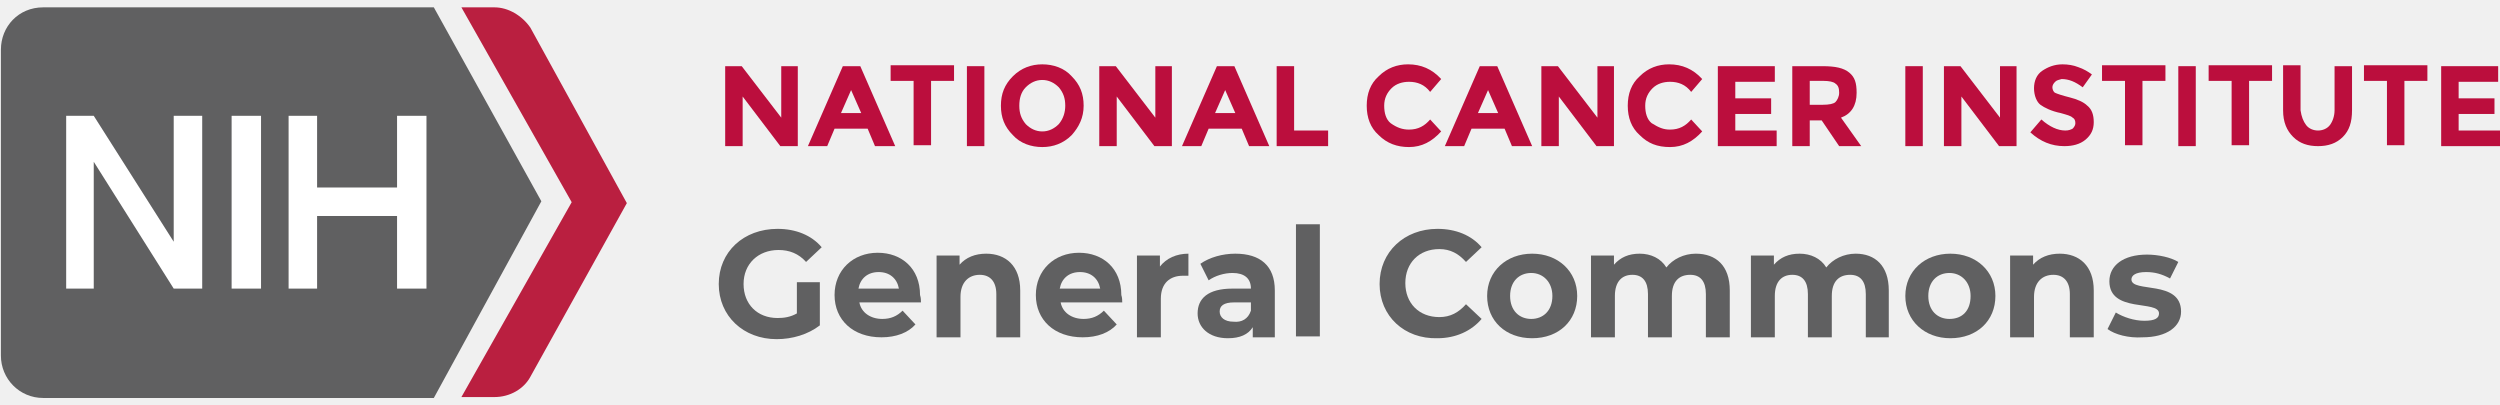
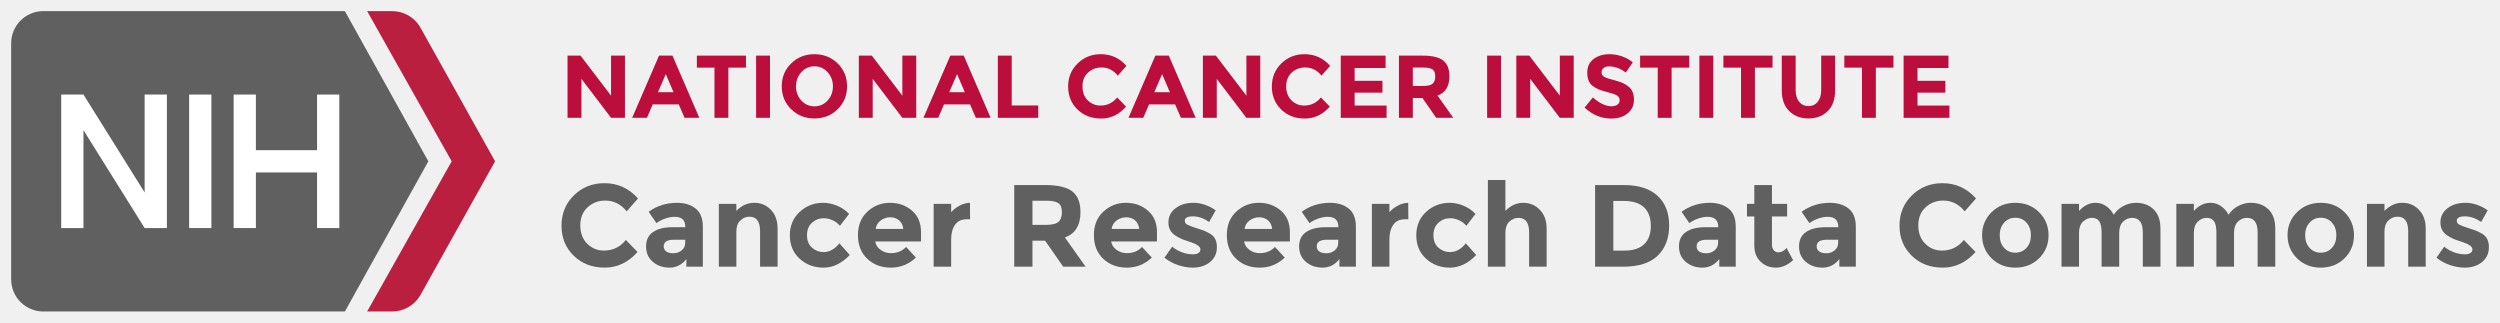
- <svg xmlns="http://www.w3.org/2000/svg" width="272" height="44" viewBox="0 0 272 44" fill="none">
-   <path d="M86.8 30.7H89.2V35.4C87.9 36.4 86.2 36.9 84.5 36.9C80.9 36.9 78.2 34.4 78.2 30.9C78.2 27.4 80.9 24.9 84.6 24.9C86.6 24.9 88.3 25.6 89.4 26.9L87.7 28.5C86.9 27.6 85.9 27.2 84.7 27.2C82.5 27.2 80.9 28.7 80.9 30.9C80.9 33.1 82.4 34.6 84.6 34.6C85.3 34.6 86 34.5 86.7 34.1V30.7H86.8Z" fill="#606061" />
-   <path d="M100.2 32.9H93.5C93.7 34 94.7 34.7 96 34.7C96.9 34.7 97.6 34.4 98.2 33.8L99.6 35.3C98.8 36.2 97.5 36.7 95.9 36.7C92.8 36.7 90.8 34.8 90.8 32.1C90.8 29.4 92.8 27.5 95.5 27.5C98.1 27.5 100.1 29.2 100.1 32.1C100.2 32.4 100.2 32.7 100.2 32.9ZM93.4 31.4H97.8C97.6 30.3 96.8 29.6 95.6 29.6C94.4 29.6 93.6 30.3 93.4 31.4Z" fill="#606061" />
-   <path d="M111 31.6V36.7H108.4V32C108.4 30.6 107.7 29.9 106.6 29.9C105.4 29.9 104.5 30.7 104.5 32.3V36.7H101.9V27.8H104.4V28.8C105.1 28 106.1 27.6 107.3 27.6C109.4 27.6 111 28.9 111 31.6Z" fill="#606061" />
-   <path d="M122.1 32.9H115.4C115.6 34 116.6 34.7 117.9 34.7C118.8 34.7 119.5 34.4 120.1 33.8L121.5 35.3C120.7 36.2 119.4 36.7 117.8 36.7C114.7 36.7 112.7 34.8 112.7 32.1C112.7 29.4 114.7 27.5 117.4 27.5C120 27.5 122 29.2 122 32.1C122.1 32.4 122.1 32.7 122.1 32.9ZM115.3 31.4H119.7C119.5 30.3 118.7 29.6 117.5 29.6C116.3 29.6 115.5 30.3 115.3 31.4Z" fill="#606061" />
-   <path d="M129.3 27.6V30C129.1 30 128.9 30 128.7 30C127.3 30 126.3 30.8 126.3 32.5V36.7H123.7V27.8H126.2V29C126.9 28.1 128 27.6 129.3 27.6Z" fill="#606061" />
-   <path d="M138.7 31.6V36.7H136.3V35.6C135.8 36.4 134.9 36.8 133.6 36.8C131.5 36.8 130.3 35.6 130.3 34.1C130.3 32.5 131.4 31.4 134.1 31.4H136.1C136.1 30.3 135.4 29.7 134.1 29.7C133.2 29.7 132.2 30 131.5 30.5L130.6 28.7C131.6 28 133 27.6 134.4 27.6C137.1 27.6 138.7 28.9 138.7 31.6ZM136.1 33.8V32.9H134.3C133.1 32.9 132.7 33.3 132.7 33.9C132.7 34.5 133.2 35 134.2 35C135.1 35.1 135.8 34.7 136.1 33.8Z" fill="#606061" />
-   <path d="M141 24.4H143.6V36.6H141V24.4Z" fill="#606061" />
-   <path d="M150.1 30.9C150.1 27.4 152.8 24.9 156.4 24.9C158.4 24.9 160.1 25.6 161.2 26.9L159.5 28.5C158.7 27.6 157.8 27.1 156.6 27.1C154.4 27.1 152.9 28.6 152.9 30.8C152.9 33 154.4 34.5 156.6 34.5C157.8 34.5 158.7 34 159.5 33.1L161.2 34.7C160.1 36 158.4 36.8 156.4 36.8C152.8 36.9 150.1 34.4 150.1 30.9Z" fill="#606061" />
-   <path d="M161.8 32.2C161.8 29.5 163.9 27.6 166.7 27.6C169.5 27.6 171.6 29.5 171.6 32.2C171.6 34.9 169.6 36.8 166.7 36.8C163.8 36.8 161.8 34.9 161.8 32.2ZM168.9 32.2C168.9 30.7 167.9 29.7 166.6 29.7C165.3 29.7 164.3 30.6 164.3 32.2C164.3 33.8 165.3 34.7 166.6 34.7C167.9 34.7 168.9 33.8 168.9 32.2Z" fill="#606061" />
-   <path d="M188.2 31.6V36.7H185.6V32C185.6 30.6 185 29.9 183.9 29.9C182.7 29.9 181.9 30.6 181.9 32.2V36.7H179.3V32C179.3 30.6 178.7 29.9 177.6 29.9C176.5 29.9 175.7 30.6 175.7 32.2V36.7H173.1V27.8H175.6V28.8C176.3 28 177.2 27.6 178.4 27.6C179.6 27.6 180.7 28.1 181.3 29.1C182 28.2 183.2 27.6 184.5 27.6C186.7 27.6 188.2 28.9 188.2 31.6Z" fill="#606061" />
-   <path d="M205.5 31.6V36.7H203V32C203 30.6 202.4 29.9 201.3 29.9C200.1 29.9 199.3 30.6 199.3 32.2V36.7H196.7V32C196.7 30.6 196.1 29.9 195 29.9C193.9 29.9 193.1 30.6 193.1 32.2V36.7H190.5V27.8H193V28.8C193.7 28 194.6 27.6 195.8 27.6C197 27.6 198.1 28.1 198.7 29.1C199.4 28.2 200.6 27.6 201.9 27.6C204 27.6 205.5 28.9 205.5 31.6Z" fill="#606061" />
-   <path d="M207.3 32.2C207.3 29.5 209.4 27.6 212.2 27.6C215 27.6 217.1 29.5 217.1 32.2C217.1 34.9 215.1 36.8 212.2 36.8C209.4 36.8 207.3 34.9 207.3 32.2ZM214.4 32.2C214.4 30.7 213.4 29.7 212.1 29.7C210.8 29.7 209.8 30.6 209.8 32.2C209.8 33.8 210.8 34.7 212.1 34.7C213.5 34.7 214.4 33.8 214.4 32.2Z" fill="#606061" />
-   <path d="M227.8 31.6V36.7H225.2V32C225.2 30.6 224.5 29.9 223.4 29.9C222.2 29.9 221.3 30.7 221.3 32.3V36.7H218.7V27.8H221.2V28.8C221.9 28 222.9 27.6 224.1 27.6C226.2 27.6 227.8 28.9 227.8 31.6Z" fill="#606061" />
-   <path d="M229.3 35.8L230.2 34C231 34.5 232.2 34.9 233.3 34.9C234.5 34.9 234.9 34.6 234.9 34.1C234.9 32.6 229.5 34.1 229.5 30.6C229.5 28.9 231 27.7 233.6 27.7C234.8 27.7 236.2 28 237 28.5L236.1 30.3C235.2 29.8 234.4 29.6 233.5 29.6C232.3 29.6 231.9 30 231.9 30.4C231.9 31.9 237.3 30.4 237.3 33.9C237.3 35.5 235.8 36.7 233.1 36.7C231.6 36.8 230.1 36.4 229.3 35.8Z" fill="#606061" />
-   <path d="M84.9 7.2H86.8V15.9H84.9L80.8 10.5V15.9H78.9V7.2H80.7L85 12.8V7.2H84.9Z" fill="#BB0E3D" />
-   <path d="M95.2 15.9L94.4 14H90.8L90 15.9H87.9L91.7 7.2H93.6L97.4 15.9H95.2ZM92.6 9.8L91.5 12.3H93.7L92.6 9.8Z" fill="#BB0E3D" />
-   <path d="M101.3 8.8V15.8H99.4V8.8H96.9V7.1H103.8V8.8H101.3Z" fill="#BB0E3D" />
-   <path d="M105.2 7.2H107.1V15.9H105.2V7.2Z" fill="#BB0E3D" />
-   <path d="M116.6 14.7C115.7 15.6 114.6 16 113.4 16C112.2 16 111 15.6 110.2 14.7C109.3 13.8 108.9 12.8 108.9 11.5C108.9 10.2 109.3 9.2 110.2 8.3C111.1 7.4 112.2 7 113.4 7C114.6 7 115.8 7.4 116.6 8.3C117.5 9.2 117.9 10.2 117.9 11.5C117.9 12.8 117.4 13.8 116.6 14.7ZM115.9 11.5C115.9 10.7 115.7 10.1 115.2 9.5C114.7 9 114.1 8.7 113.4 8.7C112.7 8.7 112.1 9 111.6 9.5C111.1 10 110.9 10.7 110.9 11.5C110.9 12.3 111.1 12.9 111.6 13.5C112.1 14 112.7 14.3 113.4 14.3C114.1 14.3 114.7 14 115.2 13.5C115.7 12.9 115.9 12.2 115.9 11.5Z" fill="#BB0E3D" />
-   <path d="M125.6 7.2H127.5V15.9H125.6L121.5 10.5V15.9H119.6V7.2H121.4L125.7 12.8V7.2H125.6Z" fill="#BB0E3D" />
-   <path d="M135.9 15.9L135.1 14H131.5L130.7 15.9H128.6L132.4 7.2H134.3L138.1 15.9H135.9ZM133.3 9.8L132.2 12.3H134.4L133.3 9.8Z" fill="#BB0E3D" />
-   <path d="M138.9 15.9V7.2H140.8V14.2H144.5V15.9H138.9Z" fill="#BB0E3D" />
-   <path d="M153.3 14.1C154.3 14.1 155 13.7 155.6 13L156.8 14.3C155.8 15.4 154.7 16 153.3 16C152 16 150.9 15.6 150 14.7C149.1 13.9 148.7 12.8 148.7 11.5C148.7 10.2 149.1 9.1 150 8.3C150.9 7.4 152 7 153.2 7C154.6 7 155.8 7.5 156.8 8.6L155.6 10C155 9.2 154.2 8.9 153.3 8.9C152.6 8.9 151.9 9.1 151.4 9.6C150.9 10.1 150.6 10.7 150.6 11.5C150.6 12.3 150.8 13 151.3 13.4C152 13.9 152.6 14.1 153.3 14.1Z" fill="#BB0E3D" />
-   <path d="M164.5 15.9L163.7 14H160.1L159.3 15.9H157.2L161 7.2H162.9L166.7 15.9H164.5ZM161.9 9.8L160.8 12.3H163L161.9 9.8Z" fill="#BB0E3D" />
-   <path d="M173.7 7.2H175.6V15.9H173.7L169.6 10.5V15.9H167.7V7.2H169.5L173.8 12.8V7.2H173.7Z" fill="#BB0E3D" />
-   <path d="M181.7 14.1C182.7 14.1 183.4 13.7 184 13L185.2 14.3C184.2 15.4 183.1 16 181.7 16C180.3 16 179.3 15.6 178.4 14.7C177.5 13.9 177.1 12.8 177.1 11.5C177.1 10.2 177.5 9.1 178.4 8.3C179.3 7.4 180.4 7 181.6 7C183 7 184.2 7.5 185.2 8.6L184 10C183.4 9.2 182.6 8.9 181.7 8.9C181 8.9 180.3 9.1 179.8 9.6C179.3 10.1 179 10.7 179 11.5C179 12.3 179.2 13 179.7 13.4C180.5 13.9 181 14.1 181.7 14.1Z" fill="#BB0E3D" />
-   <path d="M193.1 7.2V8.9H188.8V10.7H192.7V12.4H188.8V14.2H193.3V15.9H186.9V7.2H193.1Z" fill="#BB0E3D" />
-   <path d="M202 10.1C202 11.5 201.4 12.4 200.3 12.8L202.5 15.9H200.1L198.2 13.1H196.9V15.9H195V7.2H198.3C199.7 7.2 200.6 7.4 201.2 7.9C201.8 8.4 202 9 202 10.1ZM199.7 11.1C199.9 10.9 200.1 10.5 200.1 10.1C200.1 9.6 200 9.3 199.7 9.1C199.5 8.9 199 8.8 198.4 8.8H196.9V11.4H198.3C199 11.4 199.5 11.3 199.7 11.1Z" fill="#BB0E3D" />
-   <path d="M207.3 7.2H209.2V15.9H207.3V7.2Z" fill="#BB0E3D" />
-   <path d="M217.5 7.2H219.4V15.9H217.5L213.4 10.5V15.9H211.5V7.2H213.3L217.6 12.8V7.2H217.5Z" fill="#BB0E3D" />
-   <path d="M223.6 8.9C223.4 9.1 223.3 9.3 223.3 9.5C223.3 9.7 223.4 10 223.6 10.1C223.8 10.2 224.4 10.4 225.2 10.6C226 10.8 226.7 11.1 227.1 11.5C227.6 11.9 227.8 12.5 227.8 13.3C227.8 14.1 227.5 14.7 226.9 15.2C226.3 15.7 225.5 15.9 224.6 15.9C223.2 15.9 222 15.4 220.9 14.4L222.1 13C223 13.8 223.9 14.2 224.7 14.2C225.1 14.2 225.3 14.1 225.5 14C225.7 13.8 225.8 13.6 225.8 13.4C225.8 13.1 225.7 12.9 225.5 12.8C225.3 12.6 224.9 12.5 224.2 12.3C223.2 12.1 222.4 11.7 222 11.4C221.6 11.1 221.3 10.4 221.3 9.6C221.3 8.8 221.6 8.1 222.2 7.7C222.8 7.3 223.5 7 224.4 7C225 7 225.6 7.1 226.1 7.3C226.7 7.5 227.2 7.8 227.6 8.1L226.6 9.5C225.8 8.9 225.1 8.6 224.3 8.6C224 8.7 223.8 8.7 223.6 8.9Z" fill="#BB0E3D" />
-   <path d="M233.1 8.8V15.8H231.2V8.8H228.7V7.1H235.6V8.8H233.1Z" fill="#BB0E3D" />
-   <path d="M237 7.2H238.9V15.9H237V7.2Z" fill="#BB0E3D" />
-   <path d="M244.7 8.8V15.8H242.8V8.8H240.3V7.1H247.2V8.8H244.7Z" fill="#BB0E3D" />
-   <path d="M250.9 13.6C251.2 14 251.7 14.2 252.2 14.2C252.7 14.2 253.2 14 253.5 13.6C253.8 13.2 254 12.6 254 12V7.2H255.9V12C255.9 13.3 255.6 14.2 254.9 14.9C254.2 15.6 253.3 15.9 252.2 15.9C251.1 15.9 250.2 15.6 249.5 14.9C248.8 14.2 248.4 13.3 248.4 12V7.1H250.3V12C250.4 12.7 250.6 13.2 250.9 13.6Z" fill="#BB0E3D" />
-   <path d="M261.6 8.8V15.8H259.7V8.8H257.2V7.1H264.1V8.8H261.6Z" fill="#BB0E3D" />
-   <path d="M271.8 7.2V8.9H267.5V10.7H271.4V12.4H267.5V14.2H272V15.9H265.6V7.2H271.8Z" fill="#BB0E3D" />
-   <path d="M57.7 3C56.8 1.7 55.3 0.8 53.8 0.8H50.2L62.2 22L50.2 43.2H53.8C55.5 43.2 57 42.3 57.7 41L68.2 22.1L57.7 3Z" fill="#BA1F40" />
-   <path d="M58.9 21.9L47.2 0.8H4.7C2 0.8 0.1 2.9 0.1 5.4V38.7C0.1 41.2 2.1 43.3 4.7 43.3H47.2L58.9 21.9Z" fill="#606061" />
-   <path d="M28.4 12.6H25.2V31.4H28.4V12.6Z" fill="white" />
-   <path d="M18.9 12.6V26.3L10.2 12.6H7.2V31.4H10.2V17.6L18.9 31.4H22V12.6H18.9Z" fill="white" />
-   <path d="M43.2 12.6V20.4H34.5V12.6H31.4V31.4H34.5V23.5H43.2V31.4H46.4V12.6H43.2Z" fill="white" />
+ <svg xmlns="http://www.w3.org/2000/svg" version="1.1" id="Layer_1" x="0px" y="0px" enable-background="new 0 0 496.62 100" xml:space="preserve" viewBox="20.99 21 449.46 58">
+   <g>
+     <g>
+       <path fill="#606061" d="M97.995,50l-15-27H28.764c-3.186,0-5.769,2.59-5.769,5.786v42.428c0,3.195,2.583,5.786,5.769,5.786h54.231    L97.995,50z">
+ 			</path>
+       <path fill="#BA1F40" d="M96.496,25.815C95.44,24.069,93.536,23,91.481,23h-4.485l15.201,27L86.995,77h4.486    c2.055,0,3.96-1.069,5.015-2.815L109.995,50L96.496,25.815z">
+ 			</path>
+     </g>
+     <g>
+       <rect x="54.995" y="38" fill="#FFFFFF" width="4" height="24" />
+       <polygon fill="#FFFFFF" points="46.995,38 46.995,55.6 35.995,38 31.995,38 31.995,62 35.995,62 35.995,44.4 46.995,62 50.995,62     50.995,38   ">
+ 			</polygon>
+       <polygon fill="#FFFFFF" points="77.995,38 77.995,48 66.995,48 66.995,38 62.995,38 62.995,62 66.995,62 66.995,52 77.995,52     77.995,62 81.995,62 81.995,38   ">
+ 			</polygon>
+     </g>
+   </g>
+   <g>
+     <g>
+       <path fill="#BB0E3D" d="M130.849,31h2.495v11.184h-2.495l-5.328-7.008v7.008h-2.496V31h2.336l5.488,7.2V31z">
+ 			</path>
+       <path fill="#BB0E3D" d="M144.064,42.184l-1.04-2.416h-4.688l-1.04,2.416h-2.656L139.472,31h2.416l4.832,11.184H144.064z     M140.688,34.327l-1.407,3.248h2.8L140.688,34.327z">
+ 			</path>
+       <path fill="#BB0E3D" d="M151.936,33.159v9.025h-2.495v-9.025h-3.168V31h8.831v2.159H151.936z" />
+       <path fill="#BB0E3D" d="M156.928,31h2.496v11.184h-2.496V31z" />
+       <path fill="#BB0E3D" d="M171.584,40.64c-1.131,1.104-2.522,1.656-4.176,1.656s-3.046-0.553-4.176-1.656    c-1.131-1.104-1.696-2.478-1.696-4.121c0-1.643,0.565-3.016,1.696-4.12c1.13-1.104,2.522-1.656,4.176-1.656    s3.045,0.553,4.176,1.656c1.131,1.104,1.696,2.478,1.696,4.12C173.28,38.162,172.715,39.535,171.584,40.64z M170.736,36.527    c0-0.997-0.32-1.848-0.96-2.552c-0.641-0.704-1.427-1.056-2.36-1.056s-1.72,0.352-2.36,1.056c-0.64,0.704-0.96,1.555-0.96,2.552    c0,0.998,0.32,1.846,0.96,2.544c0.641,0.699,1.427,1.048,2.36,1.048s1.72-0.349,2.36-1.048    C170.416,38.373,170.736,37.525,170.736,36.527z">
+ 			</path>
+       <path fill="#BB0E3D" d="M183.216,31h2.496v11.184h-2.496l-5.328-7.008v7.008h-2.496V31h2.336l5.488,7.2V31z">
+ 			</path>
+       <path fill="#BB0E3D" d="M196.432,42.184l-1.04-2.416h-4.688l-1.04,2.416h-2.656L191.84,31h2.416l4.832,11.184H196.432z     M193.056,34.327l-1.408,3.248h2.8L193.056,34.327z">
+ 			</path>
+       <path fill="#BB0E3D" d="M200.384,42.184V31h2.496v8.96h4.768v2.224H200.384z" />
+       <path fill="#BB0E3D" d="M218.832,39.976c1.226,0,2.229-0.485,3.008-1.456l1.6,1.648c-1.27,1.429-2.766,2.144-4.488,2.144    s-3.141-0.544-4.256-1.632c-1.114-1.088-1.672-2.461-1.672-4.121c0-1.658,0.568-3.042,1.704-4.152    c1.136-1.108,2.525-1.664,4.168-1.664c1.835,0,3.37,0.699,4.608,2.097l-1.553,1.76c-0.789-0.981-1.771-1.472-2.943-1.472    c-0.939,0-1.742,0.307-2.408,0.92c-0.667,0.613-1,1.439-1,2.479s0.314,1.875,0.944,2.504    C217.173,39.661,217.936,39.976,218.832,39.976z">
+ 			</path>
+       <path fill="#BB0E3D" d="M233.296,42.184l-1.04-2.416h-4.688l-1.04,2.416h-2.656L228.704,31h2.416l4.832,11.184H233.296z     M229.92,34.327l-1.408,3.248h2.8L229.92,34.327z">
+ 			</path>
+       <path fill="#BB0E3D" d="M245.072,31h2.495v11.184h-2.495l-5.328-7.008v7.008h-2.496V31h2.336l5.488,7.2V31z">
+ 			</path>
+       <path fill="#BB0E3D" d="M255.455,39.976c1.227,0,2.229-0.485,3.008-1.456l1.601,1.648c-1.27,1.429-2.766,2.144-4.488,2.144    s-3.142-0.544-4.256-1.632c-1.115-1.088-1.672-2.461-1.672-4.121c0-1.658,0.567-3.042,1.704-4.152    c1.136-1.108,2.524-1.664,4.168-1.664c1.834,0,3.37,0.699,4.607,2.097l-1.552,1.76c-0.79-0.981-1.771-1.472-2.944-1.472    c-0.938,0-1.741,0.307-2.408,0.92c-0.666,0.613-1,1.439-1,2.479s0.315,1.875,0.944,2.504    C253.796,39.661,254.56,39.976,255.455,39.976z">
+ 			</path>
+       <path fill="#BB0E3D" d="M270.095,31v2.224h-5.567v2.304h5.008v2.128h-5.008v2.321h5.744v2.208h-8.24V31H270.095z" />
+       <path fill="#BB0E3D" d="M281.567,34.711c0,1.792-0.71,2.949-2.129,3.472l2.832,4h-3.071l-2.48-3.568h-1.728v3.568h-2.496V31h4.24    c1.738,0,2.979,0.293,3.72,0.88S281.567,33.41,281.567,34.711z M278.559,36.04c0.31-0.277,0.464-0.718,0.464-1.32    s-0.159-1.017-0.479-1.24s-0.88-0.336-1.68-0.336h-1.872v3.312h1.823C277.668,36.456,278.249,36.317,278.559,36.04z">
+ 			</path>
+       <path fill="#BB0E3D" d="M288.352,31h2.496v11.184h-2.496V31z" />
+       <path fill="#BB0E3D" d="M301.424,31h2.495v11.184h-2.495l-5.328-7.008v7.008H293.6V31h2.336l5.488,7.2V31z">
+ 			</path>
+       <path fill="#BB0E3D" d="M309.287,33.231c-0.24,0.197-0.36,0.459-0.36,0.784s0.146,0.584,0.439,0.776    c0.294,0.191,0.971,0.418,2.032,0.68s1.886,0.653,2.473,1.176c0.586,0.522,0.88,1.285,0.88,2.289c0,1.003-0.376,1.816-1.128,2.44    s-1.742,0.936-2.969,0.936c-1.771,0-3.365-0.656-4.783-1.968l1.487-1.824c1.205,1.056,2.32,1.584,3.345,1.584    c0.458,0,0.818-0.099,1.079-0.296c0.262-0.197,0.393-0.464,0.393-0.8s-0.139-0.603-0.416-0.8s-0.827-0.398-1.648-0.601    c-1.301-0.309-2.253-0.712-2.855-1.208s-0.904-1.274-0.904-2.336s0.381-1.88,1.145-2.456c0.762-0.576,1.714-0.864,2.855-0.864    c0.747,0,1.493,0.129,2.24,0.385c0.746,0.256,1.397,0.618,1.952,1.088l-1.265,1.824c-0.971-0.736-1.973-1.104-3.008-1.104    C309.854,32.935,309.526,33.034,309.287,33.231z">
+ 			</path>
+       <path fill="#BB0E3D" d="M321.519,33.159v9.025h-2.496v-9.025h-3.168V31h8.832v2.159H321.519z" />
+       <path fill="#BB0E3D" d="M326.51,31h2.496v11.184h-2.496V31z" />
+       <path fill="#BB0E3D" d="M336.494,33.159v9.025h-2.496v-9.025h-3.168V31h8.832v2.159H336.494z" />
+       <path fill="#BB0E3D" d="M344.445,39.296c0.416,0.518,0.977,0.775,1.681,0.775s1.261-0.258,1.672-0.775    c0.41-0.518,0.616-1.225,0.616-2.121V31h2.495v6.256c0,1.622-0.447,2.867-1.344,3.736c-0.896,0.87-2.043,1.305-3.439,1.305    c-1.397,0-2.547-0.438-3.448-1.312c-0.901-0.874-1.353-2.117-1.353-3.728V31h2.496v6.176    C343.821,38.071,344.029,38.778,344.445,39.296z">
+ 			</path>
+       <path fill="#BB0E3D" d="M358.237,33.159v9.025h-2.496v-9.025h-3.168V31h8.832v2.159H358.237z" />
+       <path fill="#BB0E3D" d="M371.293,31v2.224h-5.568v2.304h5.008v2.128h-5.008v2.321h5.744v2.208h-8.24V31H371.293z" />
+     </g>
+   </g>
+   <g>
+     <path fill="#606060" d="M129.562,66.049c1.61,0,2.926-0.637,3.948-1.91l2.1,2.162c-1.666,1.877-3.63,2.814-5.891,2.814   s-4.123-0.714-5.586-2.142c-1.463-1.429-2.194-3.23-2.194-5.407s0.746-3.994,2.236-5.45c1.491-1.456,3.314-2.184,5.471-2.184   c2.408,0,4.424,0.917,6.048,2.751l-2.037,2.31c-1.036-1.287-2.323-1.932-3.863-1.932c-1.232,0-2.286,0.402-3.161,1.207   c-0.875,0.806-1.312,1.891-1.312,3.256c0,1.364,0.413,2.46,1.239,3.286S128.386,66.049,129.562,66.049z">
+ 		</path>
+     <path fill="#606060" d="M147.349,68.947h-2.961v-1.365c-0.812,1.022-1.816,1.533-3.014,1.533s-2.201-0.347-3.014-1.039   c-0.812-0.693-1.218-1.617-1.218-2.772s0.42-2.02,1.26-2.593c0.841-0.574,1.988-0.861,3.444-0.861h2.353v-0.063   c0-1.203-0.638-1.806-1.911-1.806c-0.546,0-1.124,0.108-1.732,0.325c-0.609,0.218-1.124,0.487-1.544,0.809l-1.407-2.037   c1.484-1.077,3.178-1.616,5.082-1.616c1.372,0,2.492,0.343,3.36,1.028c0.868,0.687,1.302,1.771,1.302,3.255V68.947z    M144.178,64.643v-0.546h-1.974c-1.261,0-1.891,0.392-1.891,1.176c0,0.406,0.15,0.718,0.452,0.935   c0.301,0.217,0.731,0.325,1.291,0.325s1.054-0.171,1.48-0.515C143.964,65.675,144.178,65.217,144.178,64.643z">
+ 		</path>
+     <path fill="#606060" d="M153.375,62.647v6.3h-3.149V57.649h3.149v1.26c0.952-0.966,2.023-1.448,3.213-1.448   c1.19,0,2.188,0.42,2.993,1.26c0.805,0.84,1.207,1.96,1.207,3.359v6.867h-3.149v-6.384c0-1.735-0.638-2.604-1.911-2.604   c-0.63,0-1.18,0.228-1.648,0.682C153.61,61.097,153.375,61.766,153.375,62.647z">
+ 		</path>
+     <path fill="#606060" d="M169.063,66.322c1.05,0,1.995-0.525,2.835-1.575l1.869,2.101c-1.456,1.512-3.031,2.268-4.726,2.268   c-1.693,0-3.125-0.535-4.294-1.606s-1.754-2.471-1.754-4.2c0-1.729,0.592-3.136,1.774-4.221c1.184-1.085,2.587-1.627,4.211-1.627   c0.812,0,1.634,0.168,2.468,0.504c0.832,0.336,1.564,0.833,2.194,1.49l-1.639,2.143c-0.364-0.434-0.809-0.77-1.333-1.008   c-0.525-0.238-1.047-0.357-1.564-0.357c-0.826,0-1.537,0.27-2.132,0.809s-0.893,1.288-0.893,2.247s0.298,1.704,0.893,2.236   S168.265,66.322,169.063,66.322z">
+ 		</path>
+     <path fill="#606060" d="M185.653,67.31c-1.274,1.204-2.77,1.806-4.483,1.806c-1.716,0-3.133-0.528-4.253-1.586   c-1.12-1.057-1.68-2.474-1.68-4.252c0-1.777,0.57-3.191,1.711-4.242c1.142-1.05,2.488-1.574,4.043-1.574   c1.554,0,2.873,0.469,3.958,1.406c1.085,0.938,1.628,2.227,1.628,3.864v1.68h-8.232c0.098,0.616,0.42,1.12,0.966,1.512   c0.547,0.393,1.162,0.589,1.849,0.589c1.105,0,2.016-0.371,2.729-1.113L185.653,67.31z M182.628,60.61   c-0.434-0.363-0.963-0.546-1.585-0.546c-0.624,0-1.194,0.189-1.712,0.567c-0.519,0.378-0.819,0.889-0.903,1.532h4.956   C183.314,61.492,183.062,60.975,182.628,60.61z">
+ 		</path>
+     <path fill="#606060" d="M194.787,60.422c-0.938,0-1.638,0.332-2.1,0.997s-0.693,1.544-0.693,2.636v4.893h-3.149V57.649h3.149v1.491   c0.406-0.462,0.914-0.854,1.522-1.176c0.609-0.322,1.229-0.49,1.859-0.504l0.021,2.961H194.787z">
+ 		</path>
+     <path fill="#606060" d="M215.241,59.141c0,2.352-0.931,3.871-2.793,4.557l3.717,5.25h-4.031l-3.256-4.683h-2.268v4.683h-3.276   V54.269h5.565c2.281,0,3.909,0.385,4.883,1.155C214.754,56.193,215.241,57.433,215.241,59.141z M211.292,60.884   c0.406-0.364,0.609-0.941,0.609-1.732s-0.21-1.334-0.63-1.628s-1.155-0.441-2.205-0.441h-2.457v4.348h2.394   C210.124,61.43,210.886,61.248,211.292,60.884z">
+ 		</path>
+     <path fill="#606060" d="M228.072,67.31c-1.274,1.204-2.77,1.806-4.483,1.806c-1.716,0-3.133-0.528-4.253-1.586   c-1.12-1.057-1.68-2.474-1.68-4.252c0-1.777,0.57-3.191,1.711-4.242c1.142-1.05,2.488-1.574,4.043-1.574   c1.554,0,2.873,0.469,3.958,1.406c1.085,0.938,1.628,2.227,1.628,3.864v1.68h-8.232c0.098,0.616,0.42,1.12,0.966,1.512   c0.547,0.393,1.162,0.589,1.849,0.589c1.105,0,2.016-0.371,2.729-1.113L228.072,67.31z M225.047,60.61   c-0.434-0.363-0.963-0.546-1.585-0.546c-0.624,0-1.194,0.189-1.712,0.567c-0.519,0.378-0.819,0.889-0.903,1.532h4.956   C225.733,61.492,225.481,60.975,225.047,60.61z">
+ 		</path>
+     <path fill="#606060" d="M239.768,65.43c0,1.113-0.409,2.006-1.229,2.678s-1.858,1.008-3.118,1.008c-0.841,0-1.716-0.15-2.625-0.451   c-0.91-0.301-1.729-0.746-2.457-1.334l1.386-1.974c1.176,0.91,2.429,1.365,3.759,1.365c0.406,0,0.728-0.081,0.966-0.242   c0.238-0.16,0.357-0.374,0.357-0.641c0-0.266-0.165-0.511-0.494-0.734s-0.805-0.434-1.428-0.63s-1.099-0.364-1.428-0.504   s-0.703-0.343-1.124-0.609c-0.854-0.531-1.28-1.319-1.28-2.362s0.42-1.894,1.26-2.552c0.84-0.657,1.925-0.986,3.255-0.986   s2.66,0.448,3.99,1.344l-1.176,2.1c-0.98-0.672-1.957-1.008-2.93-1.008c-0.974,0-1.46,0.267-1.46,0.798   c0,0.294,0.154,0.525,0.462,0.693c0.309,0.168,0.819,0.364,1.533,0.588s1.222,0.396,1.522,0.515s0.662,0.305,1.082,0.557   C239.375,63.522,239.768,64.316,239.768,65.43z">
+ 		</path>
+     <path fill="#606060" d="M251.969,67.31c-1.274,1.204-2.77,1.806-4.483,1.806c-1.716,0-3.133-0.528-4.253-1.586   c-1.12-1.057-1.68-2.474-1.68-4.252c0-1.777,0.57-3.191,1.711-4.242c1.142-1.05,2.488-1.574,4.043-1.574   c1.554,0,2.873,0.469,3.958,1.406c1.085,0.938,1.628,2.227,1.628,3.864v1.68h-8.232c0.098,0.616,0.42,1.12,0.966,1.512   c0.547,0.393,1.162,0.589,1.849,0.589c1.105,0,2.016-0.371,2.729-1.113L251.969,67.31z M248.945,60.61   c-0.434-0.363-0.963-0.546-1.585-0.546c-0.624,0-1.194,0.189-1.712,0.567c-0.519,0.378-0.819,0.889-0.903,1.532h4.956   C249.63,61.492,249.378,60.975,248.945,60.61z">
+ 		</path>
+     <path fill="#606060" d="M264.757,68.947h-2.961v-1.365c-0.812,1.022-1.816,1.533-3.014,1.533s-2.201-0.347-3.014-1.039   c-0.812-0.693-1.218-1.617-1.218-2.772s0.42-2.02,1.26-2.593c0.841-0.574,1.988-0.861,3.444-0.861h2.353v-0.063   c0-1.203-0.638-1.806-1.911-1.806c-0.546,0-1.124,0.108-1.732,0.325c-0.609,0.218-1.124,0.487-1.544,0.809l-1.407-2.037   c1.484-1.077,3.178-1.616,5.082-1.616c1.372,0,2.492,0.343,3.36,1.028c0.868,0.687,1.302,1.771,1.302,3.255V68.947z    M261.586,64.643v-0.546h-1.974c-1.261,0-1.891,0.392-1.891,1.176c0,0.406,0.15,0.718,0.452,0.935   c0.301,0.217,0.731,0.325,1.291,0.325s1.054-0.171,1.48-0.515C261.373,65.675,261.586,65.217,261.586,64.643z">
+ 		</path>
+     <path fill="#606060" d="M273.577,60.422c-0.938,0-1.638,0.332-2.1,0.997s-0.693,1.544-0.693,2.636v4.893h-3.149V57.649h3.149v1.491   c0.406-0.462,0.914-0.854,1.522-1.176c0.609-0.322,1.229-0.49,1.859-0.504l0.021,2.961H273.577z">
+ 		</path>
+     <path fill="#606060" d="M281.683,66.322c1.05,0,1.995-0.525,2.835-1.575l1.869,2.101c-1.456,1.512-3.031,2.268-4.726,2.268   c-1.693,0-3.125-0.535-4.294-1.606s-1.754-2.471-1.754-4.2c0-1.729,0.592-3.136,1.774-4.221c1.184-1.085,2.587-1.627,4.211-1.627   c0.812,0,1.634,0.168,2.468,0.504c0.832,0.336,1.564,0.833,2.194,1.49l-1.639,2.143c-0.364-0.434-0.809-0.77-1.333-1.008   c-0.525-0.238-1.047-0.357-1.564-0.357c-0.826,0-1.537,0.27-2.132,0.809s-0.893,1.288-0.893,2.247s0.298,1.704,0.893,2.236   S280.885,66.322,281.683,66.322z">
+ 		</path>
+     <path fill="#606060" d="M291.636,62.857v6.09h-3.149V53.365h3.149v5.544c0.952-0.966,2.02-1.448,3.203-1.448   c1.183,0,2.18,0.42,2.992,1.26c0.812,0.84,1.218,1.96,1.218,3.359v6.867H295.9v-6.174c0-1.735-0.638-2.604-1.911-2.604   c-0.63,0-1.18,0.228-1.648,0.682C291.871,61.307,291.636,61.976,291.636,62.857z">
+ 		</path>
+     <path fill="#606060" d="M318.978,56.19c1.4,1.28,2.101,3.062,2.101,5.344c0,2.282-0.683,4.088-2.048,5.418   s-3.447,1.995-6.247,1.995h-5.02V54.269h5.188C315.569,54.269,317.579,54.909,318.978,56.19z M316.574,64.915   c0.805-0.756,1.208-1.854,1.208-3.297c0-1.441-0.403-2.551-1.208-3.328s-2.04-1.166-3.706-1.166h-1.827v8.925h2.079   C314.618,66.049,315.769,65.671,316.574,64.915z">
+ 		</path>
+     <path fill="#606060" d="M333.049,68.947h-2.961v-1.365c-0.812,1.022-1.816,1.533-3.014,1.533s-2.201-0.347-3.014-1.039   c-0.812-0.693-1.218-1.617-1.218-2.772s0.42-2.02,1.26-2.593c0.841-0.574,1.988-0.861,3.444-0.861h2.353v-0.063   c0-1.203-0.638-1.806-1.911-1.806c-0.546,0-1.124,0.108-1.732,0.325c-0.609,0.218-1.124,0.487-1.544,0.809l-1.407-2.037   c1.484-1.077,3.178-1.616,5.082-1.616c1.372,0,2.492,0.343,3.36,1.028c0.868,0.687,1.302,1.771,1.302,3.255V68.947z    M329.878,64.643v-0.546h-1.974c-1.261,0-1.891,0.392-1.891,1.176c0,0.406,0.15,0.718,0.452,0.935   c0.301,0.217,0.731,0.325,1.291,0.325s1.054-0.171,1.48-0.515C329.665,65.675,329.878,65.217,329.878,64.643z">
+ 		</path>
+     <path fill="#606060" d="M339.559,59.918v5.061c0,0.434,0.112,0.773,0.336,1.019s0.49,0.367,0.798,0.367   c0.588,0,1.085-0.266,1.491-0.798l1.176,2.205c-0.979,0.896-2.013,1.344-3.098,1.344s-2.002-0.357-2.751-1.071   s-1.123-1.687-1.123-2.919v-5.207h-1.323v-2.269h1.323v-3.381h3.171v3.381h2.73v2.269H339.559z">
+ 		</path>
+     <path fill="#606060" d="M354.636,68.947h-2.961v-1.365c-0.812,1.022-1.816,1.533-3.014,1.533s-2.201-0.347-3.014-1.039   c-0.812-0.693-1.218-1.617-1.218-2.772s0.42-2.02,1.26-2.593c0.841-0.574,1.988-0.861,3.444-0.861h2.353v-0.063   c0-1.203-0.638-1.806-1.911-1.806c-0.546,0-1.124,0.108-1.732,0.325c-0.609,0.218-1.124,0.487-1.544,0.809l-1.407-2.037   c1.484-1.077,3.178-1.616,5.082-1.616c1.372,0,2.492,0.343,3.36,1.028c0.868,0.687,1.302,1.771,1.302,3.255V68.947z    M351.465,64.643v-0.546h-1.974c-1.261,0-1.891,0.392-1.891,1.176c0,0.406,0.15,0.718,0.452,0.935   c0.301,0.217,0.731,0.325,1.291,0.325s1.054-0.171,1.48-0.515C351.251,65.675,351.465,65.217,351.465,64.643z">
+ 		</path>
+     <path fill="#606060" d="M370.113,66.049c1.61,0,2.926-0.637,3.948-1.91l2.1,2.162c-1.666,1.877-3.63,2.814-5.891,2.814   s-4.123-0.714-5.586-2.142c-1.463-1.429-2.194-3.23-2.194-5.407s0.746-3.994,2.236-5.45c1.491-1.456,3.314-2.184,5.471-2.184   c2.408,0,4.424,0.917,6.048,2.751l-2.037,2.31c-1.036-1.287-2.323-1.932-3.863-1.932c-1.232,0-2.286,0.402-3.161,1.207   c-0.875,0.806-1.312,1.891-1.312,3.256c0,1.364,0.413,2.46,1.239,3.286S368.937,66.049,370.113,66.049z">
+ 		</path>
+     <path fill="#606060" d="M389.286,63.298c0,1.639-0.567,3.018-1.701,4.138s-2.559,1.68-4.273,1.68s-3.14-0.56-4.273-1.68   s-1.701-2.499-1.701-4.138c0-1.638,0.567-3.02,1.701-4.146s2.559-1.69,4.273-1.69s3.14,0.563,4.273,1.69   S389.286,61.66,389.286,63.298z M380.507,63.298c0,0.925,0.263,1.677,0.788,2.258c0.524,0.581,1.196,0.872,2.016,0.872   s1.491-0.291,2.016-0.872c0.525-0.581,0.788-1.333,0.788-2.258c0-0.924-0.263-1.68-0.788-2.268   c-0.524-0.588-1.196-0.882-2.016-0.882s-1.491,0.294-2.016,0.882C380.77,61.618,380.507,62.374,380.507,63.298z">
+ 		</path>
+     <path fill="#606060" d="M401.991,62.857v6.09h-3.171v-6.174c0-0.896-0.137-1.554-0.41-1.974c-0.272-0.42-0.714-0.63-1.322-0.63   c-0.609,0-1.148,0.228-1.617,0.682c-0.47,0.455-0.704,1.124-0.704,2.006v6.09h-3.149V57.649h3.149v1.281   c0.868-0.979,1.862-1.47,2.982-1.47c0.714,0,1.361,0.21,1.942,0.63s1.019,0.931,1.312,1.532c0.434-0.686,1.019-1.218,1.754-1.596   c0.734-0.378,1.473-0.566,2.215-0.566c1.33,0,2.401,0.396,3.213,1.187c0.812,0.791,1.219,1.936,1.219,3.433v6.867h-3.171v-6.174   c0-1.735-0.638-2.604-1.911-2.604c-0.63,0-1.177,0.228-1.639,0.682C402.221,61.307,401.991,61.976,401.991,62.857z">
+ 		</path>
+     <path fill="#606060" d="M422.633,62.857v6.09h-3.171v-6.174c0-0.896-0.137-1.554-0.41-1.974c-0.272-0.42-0.714-0.63-1.322-0.63   c-0.609,0-1.148,0.228-1.617,0.682c-0.47,0.455-0.704,1.124-0.704,2.006v6.09h-3.149V57.649h3.149v1.281   c0.868-0.979,1.862-1.47,2.982-1.47c0.714,0,1.361,0.21,1.942,0.63s1.019,0.931,1.312,1.532c0.434-0.686,1.019-1.218,1.754-1.596   c0.734-0.378,1.473-0.566,2.215-0.566c1.33,0,2.401,0.396,3.213,1.187c0.812,0.791,1.219,1.936,1.219,3.433v6.867h-3.171v-6.174   c0-1.735-0.638-2.604-1.911-2.604c-0.63,0-1.177,0.228-1.639,0.682C422.864,61.307,422.633,61.976,422.633,62.857z">
+ 		</path>
+     <path fill="#606060" d="M444.2,63.298c0,1.639-0.567,3.018-1.701,4.138s-2.559,1.68-4.273,1.68s-3.14-0.56-4.273-1.68   s-1.701-2.499-1.701-4.138c0-1.638,0.567-3.02,1.701-4.146s2.559-1.69,4.273-1.69s3.14,0.563,4.273,1.69S444.2,61.66,444.2,63.298z    M435.421,63.298c0,0.925,0.263,1.677,0.788,2.258c0.524,0.581,1.196,0.872,2.016,0.872s1.491-0.291,2.016-0.872   c0.525-0.581,0.788-1.333,0.788-2.258c0-0.924-0.263-1.68-0.788-2.268c-0.524-0.588-1.196-0.882-2.016-0.882   s-1.491,0.294-2.016,0.882C435.684,61.618,435.421,62.374,435.421,63.298z">
+ 		</path>
+     <path fill="#606060" d="M449.68,62.647v6.3h-3.149V57.649h3.149v1.26c0.952-0.966,2.023-1.448,3.213-1.448   c1.19,0,2.188,0.42,2.993,1.26c0.805,0.84,1.207,1.96,1.207,3.359v6.867h-3.149v-6.384c0-1.735-0.638-2.604-1.911-2.604   c-0.63,0-1.18,0.228-1.648,0.682C449.915,61.097,449.68,61.766,449.68,62.647z">
+ 		</path>
+     <path fill="#606060" d="M468.455,65.43c0,1.113-0.409,2.006-1.229,2.678s-1.858,1.008-3.118,1.008c-0.841,0-1.716-0.15-2.625-0.451   c-0.91-0.301-1.729-0.746-2.457-1.334l1.386-1.974c1.176,0.91,2.429,1.365,3.759,1.365c0.406,0,0.728-0.081,0.966-0.242   c0.238-0.16,0.357-0.374,0.357-0.641c0-0.266-0.165-0.511-0.494-0.734s-0.805-0.434-1.428-0.63s-1.099-0.364-1.428-0.504   s-0.703-0.343-1.124-0.609c-0.854-0.531-1.28-1.319-1.28-2.362s0.42-1.894,1.26-2.552c0.84-0.657,1.925-0.986,3.255-0.986   s2.66,0.448,3.99,1.344l-1.176,2.1c-0.98-0.672-1.957-1.008-2.93-1.008c-0.974,0-1.46,0.267-1.46,0.798   c0,0.294,0.154,0.525,0.462,0.693c0.309,0.168,0.819,0.364,1.533,0.588s1.222,0.396,1.522,0.515s0.662,0.305,1.082,0.557   C468.062,63.522,468.455,64.316,468.455,65.43z">
+ 		</path>
+   </g>
</svg>
